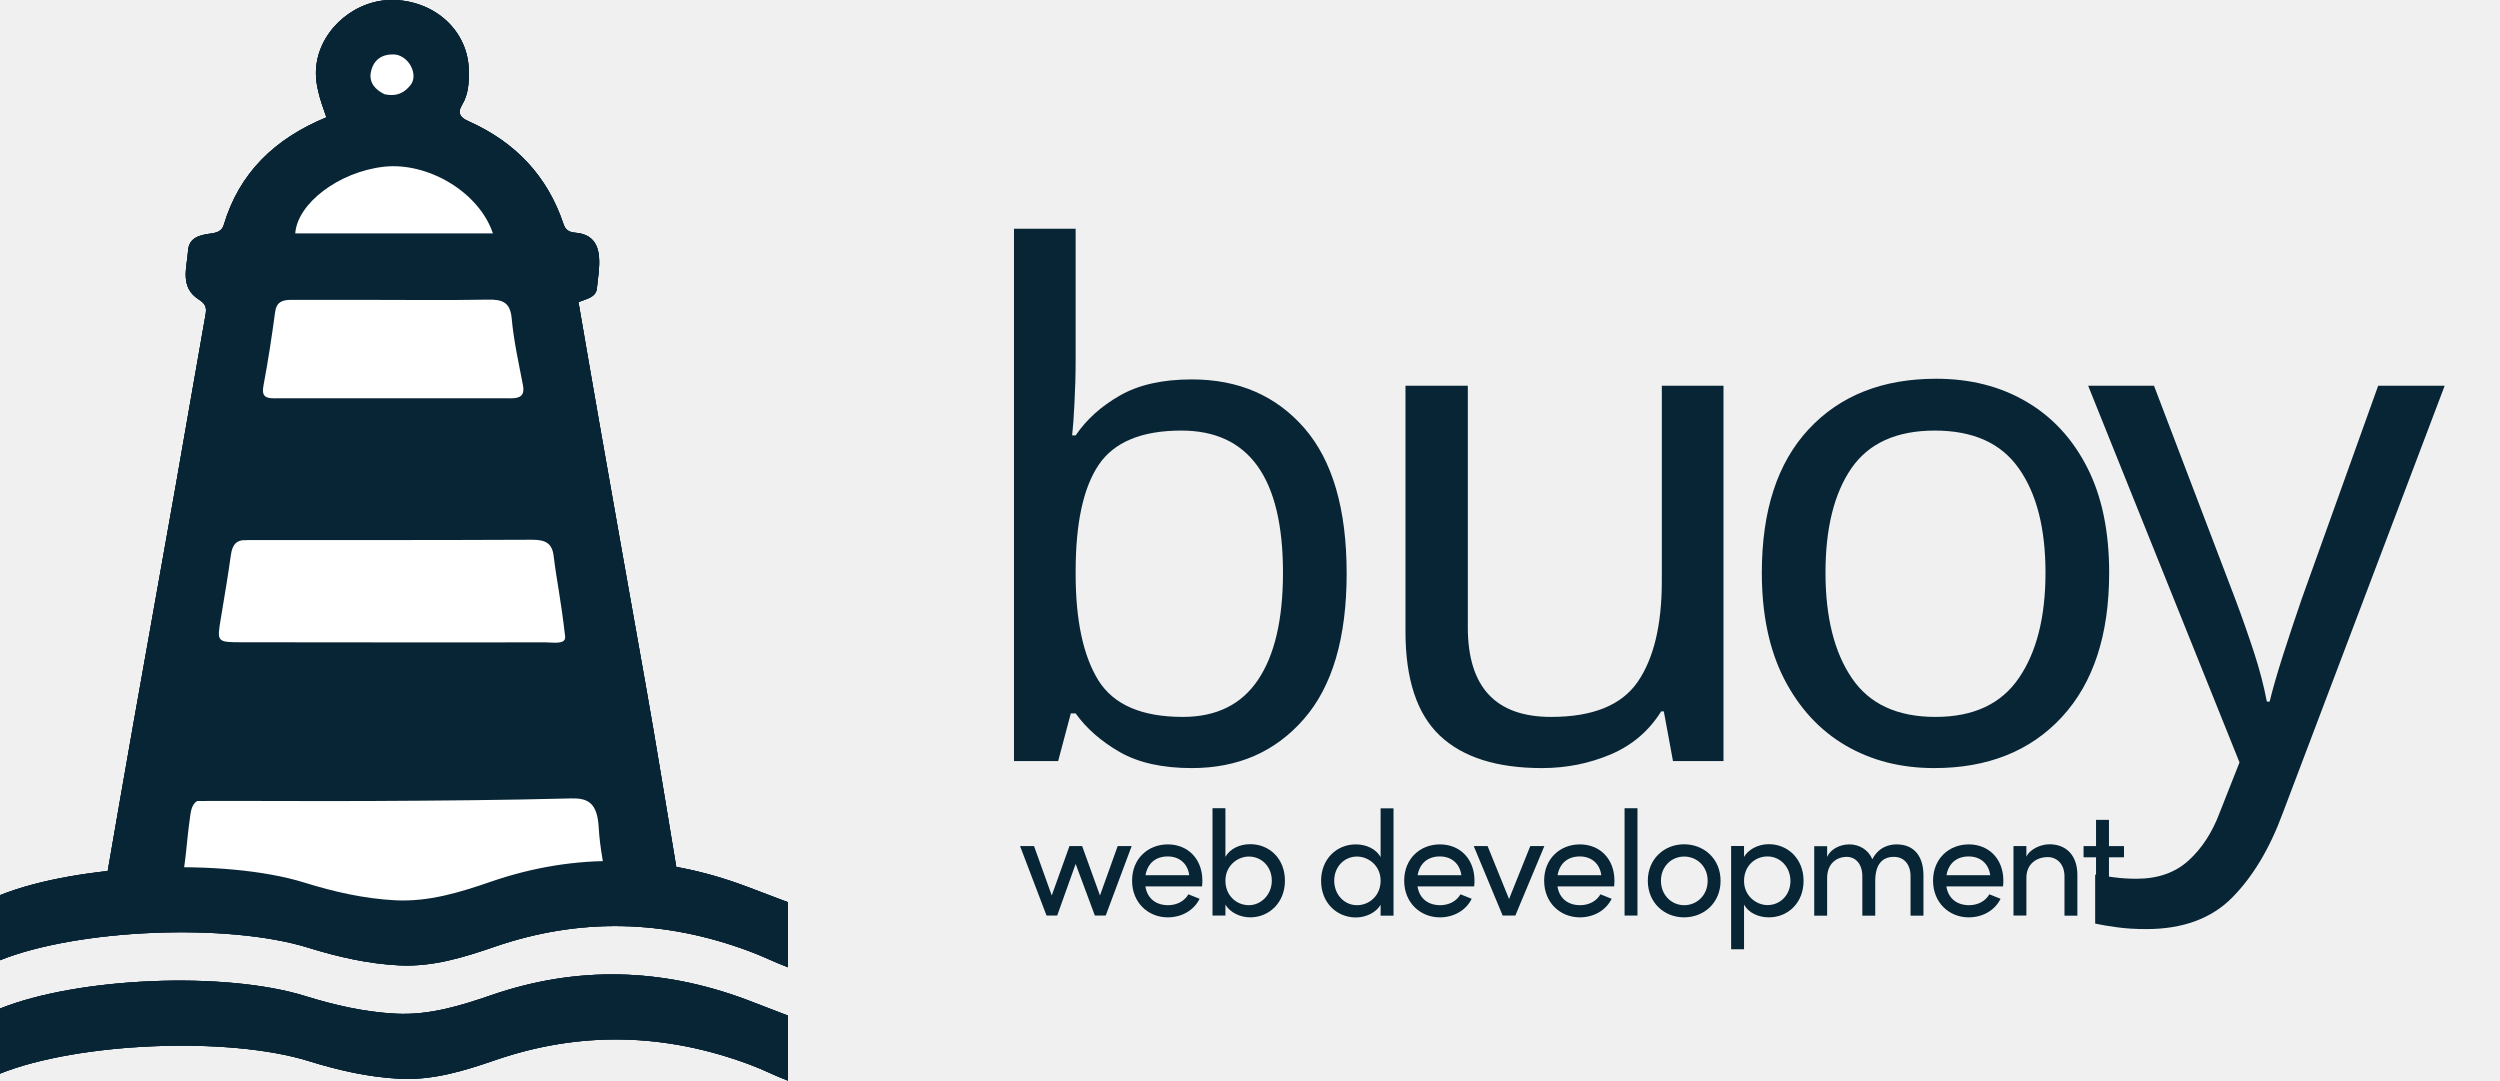
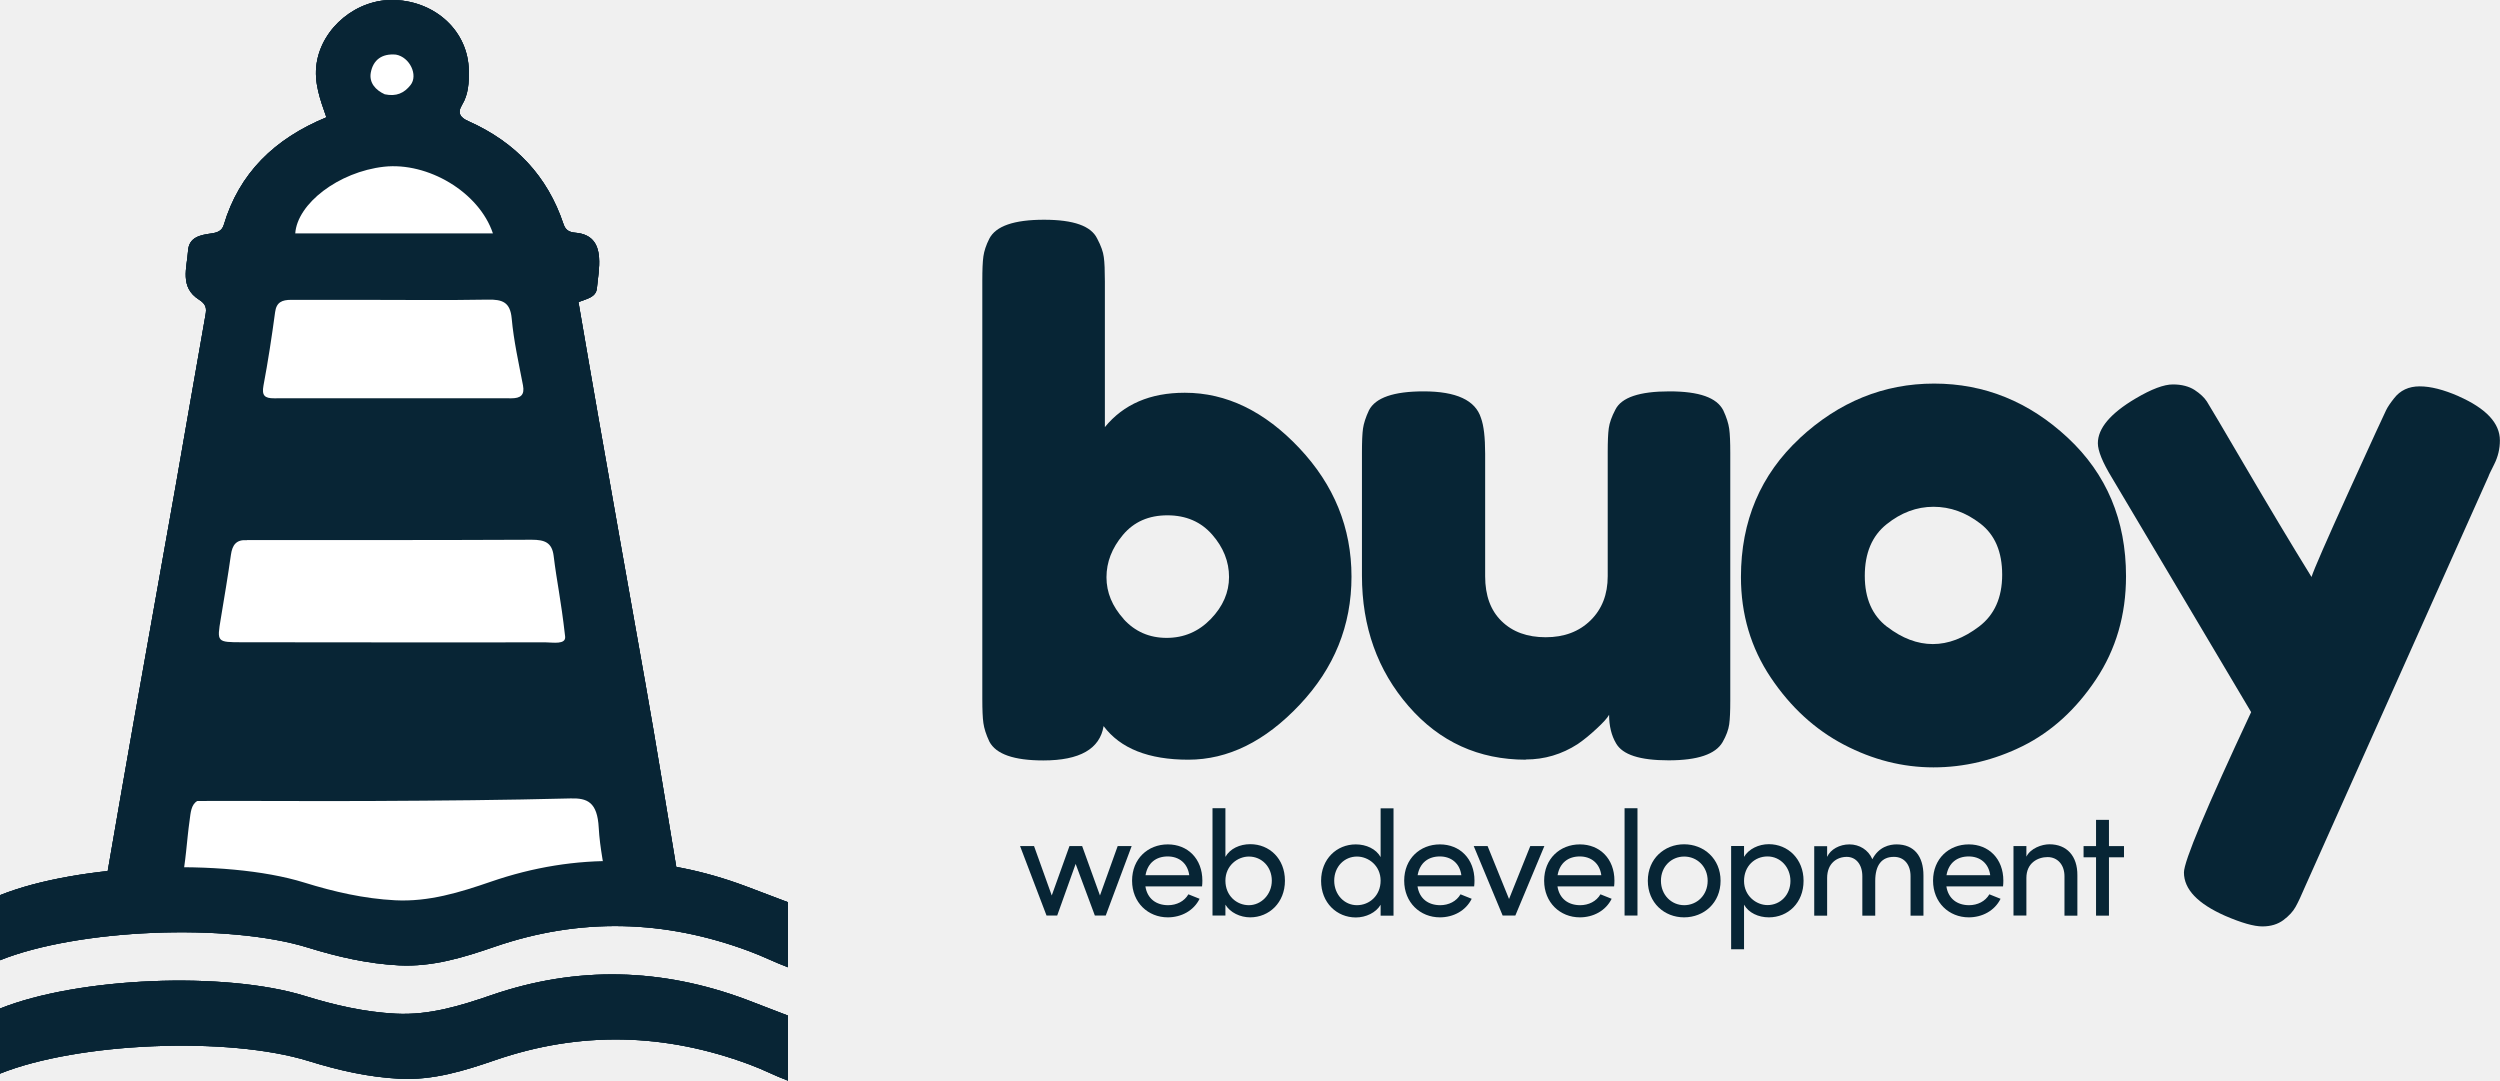
<svg xmlns="http://www.w3.org/2000/svg" id="Layer_2" data-name="Layer 2" viewBox="0 0 234.37 101.31">
  <defs>
    <style>
      .cls-1 {
        fill: #fff;
      }

-       .cls-2, .cls-3 {
+       .cls-2 {
        isolation: isolate;
      }

-       .cls-4 {
+       .cls-3 {
        fill: #082535;
      }

-       .cls-3 {
-         font-family: FredokaOne-Regular, 'Fredoka One';
-         font-size: 65.65px;
-       }
- 
-       .cls-3, .cls-5 {
+       .cls-4 {
        fill: #072535;
-       }
- 
-       .cls-6 {
-         letter-spacing: -.08em;
-       }
- 
-       .cls-7 {
-         letter-spacing: -.05em;
      }
    </style>
  </defs>
  <g id="Layer_1-2" data-name="Layer 1">
    <g>
-       <path class="cls-4" d="m9.96,82.45c.82-4.74,1.73-10.03,2.57-14.77,1.32-7.42,2.65-14.85,3.96-22.27.93-5.28,1.83-10.57,2.77-15.86.12-.65.08-1.03-.62-1.47-1.81-1.16-1.12-2.96-1.01-4.58.09-1.27,1.15-1.47,2.16-1.61.59-.08,1.02-.24,1.19-.81,1.44-4.82,4.72-8.06,9.62-10.08-.59-1.68-1.18-3.27-.92-5.04C30.18,2.59,33.45-.14,37.02,0c3.91.16,6.87,3,6.93,6.6.02,1.13-.03,2.24-.64,3.24-.47.78-.14,1.2.62,1.53,4.42,1.97,7.4,5.17,8.89,9.62.2.61.56.78,1.14.83,1.46.13,2.1.95,2.2,2.32.07.98-.11,1.92-.2,2.87-.08.87-.93.99-1.73,1.31.64,3.69,1.26,7.37,1.91,11.05,1.45,8.22,2.89,16.44,4.36,24.66,1.04,5.83,2.05,12.19,3.03,18.03" />
-       <path class="cls-4" d="m23.15,50.64c-1.02-.07-1.37.47-1.5,1.36-.28,2-.62,4-.95,5.99-.37,2.21-.38,2.22,2.02,2.22,9.49.01,18.98.02,28.47.01.61,0,1.88.24,1.79-.55-.42-3.67-.76-4.98-1.08-7.58-.16-1.24-.85-1.49-2.05-1.49-8.8.04-17.6.03-26.68.03" />
-       <path class="cls-4" d="m33.8,28.11c-2.17,0-4.34.01-6.51,0-.85,0-1.38.22-1.5,1.16-.31,2.3-.66,4.6-1.09,6.88-.17.92.1,1.2,1.01,1.19,7.41-.01,14.82,0,22.23,0,.87,0,1.26-.31,1.09-1.21-.4-2.09-.87-4.17-1.06-6.28-.14-1.52-.86-1.79-2.25-1.76-3.86.07-7.73.02-11.91.02" />
-       <path class="cls-4" d="m46.21,21.88c-1.31-3.9-6.12-6.7-10.21-6.25-4.27.48-8.13,3.47-8.32,6.25" />
-       <path class="cls-4" d="m37.12,5.12c-1.32-.12-2.14.5-2.36,1.69-.17.95.45,1.64,1.31,2.03,1.09.23,1.82-.11,2.42-.87.73-.93-.08-2.62-1.37-2.85Z" />
+       <path class="cls-3" d="m9.96,82.45c.82-4.74,1.73-10.03,2.57-14.77,1.32-7.42,2.65-14.85,3.96-22.27.93-5.28,1.83-10.57,2.77-15.86.12-.65.08-1.03-.62-1.47-1.81-1.16-1.12-2.96-1.01-4.58.09-1.27,1.15-1.47,2.16-1.61.59-.08,1.02-.24,1.19-.81,1.44-4.82,4.72-8.06,9.62-10.08-.59-1.68-1.18-3.27-.92-5.04C30.18,2.59,33.45-.14,37.02,0c3.91.16,6.87,3,6.93,6.6.02,1.13-.03,2.24-.64,3.24-.47.78-.14,1.2.62,1.53,4.42,1.97,7.4,5.17,8.89,9.62.2.61.56.78,1.14.83,1.46.13,2.1.95,2.2,2.32.07.98-.11,1.92-.2,2.87-.08.87-.93.99-1.73,1.31.64,3.69,1.26,7.37,1.91,11.05,1.45,8.22,2.89,16.44,4.36,24.66,1.04,5.83,2.05,12.19,3.03,18.03" />
+       <path class="cls-3" d="m23.15,50.64c-1.02-.07-1.37.47-1.5,1.36-.28,2-.62,4-.95,5.99-.37,2.21-.38,2.22,2.02,2.22,9.49.01,18.98.02,28.47.01.61,0,1.88.24,1.79-.55-.42-3.67-.76-4.98-1.08-7.58-.16-1.24-.85-1.49-2.05-1.49-8.8.04-17.6.03-26.68.03" />
+       <path class="cls-3" d="m33.8,28.11c-2.17,0-4.34.01-6.51,0-.85,0-1.38.22-1.5,1.16-.31,2.3-.66,4.6-1.09,6.88-.17.92.1,1.2,1.01,1.19,7.41-.01,14.82,0,22.23,0,.87,0,1.26-.31,1.09-1.21-.4-2.09-.87-4.17-1.06-6.28-.14-1.52-.86-1.79-2.25-1.76-3.86.07-7.73.02-11.91.02" />
+       <path class="cls-3" d="m46.21,21.88c-1.31-3.9-6.12-6.7-10.21-6.25-4.27.48-8.13,3.47-8.32,6.25" />
+       <path class="cls-3" d="m37.12,5.12c-1.32-.12-2.14.5-2.36,1.69-.17.95.45,1.64,1.31,2.03,1.09.23,1.82-.11,2.42-.87.73-.93-.08-2.62-1.37-2.85Z" />
      <path class="cls-1" d="m18.5,75.09c-.59.33-.63,1.13-.72,1.79-.28,1.95-.35,3.98-.78,5.87-.51,2.22.19,2.9,1.62,2.92,3.98.04,32.32-.46,36.97-.36,1.19.03,1.52-.66,1.33-2.06-.26-1.88-.69-3.75-.79-5.65-.13-2.43-1.09-2.79-2.64-2.75-6.14.16-12.28.21-18.42.24-5.45.03-10.9-.02-16.58,0" />
-       <path class="cls-4" d="m0,83.92c7.33-2.94,21.02-3.51,28.53-1.18,2.77.86,5.6,1.51,8.52,1.66,3.14.16,6.06-.74,8.96-1.74,8.01-2.76,15.97-2.54,23.87.41,1.33.5,2.66,1.01,3.99,1.51v6.1c-1.33-.5-2.31-1.02-3.64-1.51-7.91-2.95-15.86-3.17-23.87-.41-2.9,1-5.82,1.9-8.96,1.74-2.92-.15-5.75-.8-8.52-1.66-7.51-2.33-21.55-1.76-28.88,1.18" />
-       <path class="cls-4" d="m0,94.55c7.33-2.94,21.07-3.51,28.59-1.18,2.77.86,5.6,1.51,8.52,1.66,3.14.16,6.06-.74,8.96-1.74,8.01-2.76,15.97-2.54,23.87.41,1.33.5,2.6,1.01,3.93,1.51v6.1c-1.33-.5-2.26-1.02-3.59-1.51-7.91-2.95-15.86-3.17-23.87-.41-2.9,1-5.82,1.9-8.96,1.74-2.92-.15-5.75-.8-8.52-1.66-7.51-2.33-21.6-1.76-28.93,1.18" />
-       <path class="cls-4" d="m9.96,82.45c.82-4.74,1.73-10.03,2.57-14.77,1.32-7.42,2.65-14.85,3.96-22.27.93-5.28,1.83-10.57,2.77-15.86.12-.65.08-1.03-.62-1.47-1.81-1.16-1.12-2.96-1.01-4.58.09-1.27,1.15-1.47,2.16-1.61.59-.08,1.02-.24,1.19-.81,1.44-4.82,4.72-8.06,9.62-10.08-.59-1.68-1.18-3.27-.92-5.04C30.18,2.59,33.45-.14,37.02,0c3.91.16,6.87,3,6.93,6.6.02,1.13-.03,2.24-.64,3.24-.47.78-.14,1.2.62,1.53,4.42,1.97,7.4,5.17,8.89,9.62.2.61.56.78,1.14.83,1.46.13,2.1.95,2.2,2.32.07.98-.11,1.92-.2,2.87-.08.87-.93.99-1.73,1.31.64,3.69,1.26,7.37,1.91,11.05,1.45,8.22,2.89,16.44,4.36,24.66,1.04,5.83,2.05,12.19,3.03,18.03" />
-       <path class="cls-4" d="m23.15,50.64c-1.02-.07-1.37.47-1.5,1.36-.28,2-.62,4-.95,5.99-.37,2.21-.38,2.22,2.02,2.22,9.49.01,18.98.02,28.47.01.61,0,1.88.24,1.79-.55-.42-3.67-.76-4.98-1.08-7.58-.16-1.24-.85-1.49-2.05-1.49-8.8.04-17.6.03-26.68.03" />
-       <path class="cls-4" d="m33.8,28.11c-2.17,0-4.34.01-6.51,0-.85,0-1.38.22-1.5,1.16-.31,2.3-.66,4.6-1.09,6.88-.17.92.1,1.2,1.01,1.19,7.41-.01,14.82,0,22.23,0,.87,0,1.26-.31,1.09-1.21-.4-2.09-.87-4.17-1.06-6.28-.14-1.52-.86-1.79-2.25-1.76-3.86.07-7.73.02-11.91.02" />
-       <path class="cls-4" d="m46.21,21.88c-1.31-3.9-6.12-6.7-10.21-6.25-4.27.48-8.13,3.47-8.32,6.25" />
-       <path class="cls-4" d="m37.12,5.12c-1.32-.12-2.14.5-2.36,1.69-.17.95.45,1.64,1.31,2.03,1.09.23,1.82-.11,2.42-.87.73-.93-.08-2.62-1.37-2.85Z" />
+       <path class="cls-3" d="m0,83.92c7.33-2.94,21.02-3.51,28.53-1.18,2.77.86,5.6,1.51,8.52,1.66,3.14.16,6.06-.74,8.96-1.74,8.01-2.76,15.97-2.54,23.87.41,1.33.5,2.66,1.01,3.99,1.51v6.1c-1.33-.5-2.31-1.02-3.64-1.51-7.91-2.95-15.86-3.17-23.87-.41-2.9,1-5.82,1.9-8.96,1.74-2.92-.15-5.75-.8-8.52-1.66-7.51-2.33-21.55-1.76-28.88,1.18" />
+       <path class="cls-3" d="m0,94.55c7.33-2.94,21.07-3.51,28.59-1.18,2.77.86,5.6,1.51,8.52,1.66,3.14.16,6.06-.74,8.96-1.74,8.01-2.76,15.97-2.54,23.87.41,1.33.5,2.6,1.01,3.93,1.51v6.1c-1.33-.5-2.26-1.02-3.59-1.51-7.91-2.95-15.86-3.17-23.87-.41-2.9,1-5.82,1.9-8.96,1.74-2.92-.15-5.75-.8-8.52-1.66-7.51-2.33-21.6-1.76-28.93,1.18" />
+       <path class="cls-3" d="m9.96,82.45c.82-4.74,1.73-10.03,2.57-14.77,1.32-7.42,2.65-14.85,3.96-22.27.93-5.28,1.83-10.57,2.77-15.86.12-.65.08-1.03-.62-1.47-1.81-1.16-1.12-2.96-1.01-4.58.09-1.27,1.15-1.47,2.16-1.61.59-.08,1.02-.24,1.19-.81,1.44-4.82,4.72-8.06,9.62-10.08-.59-1.68-1.18-3.27-.92-5.04C30.18,2.59,33.45-.14,37.02,0c3.91.16,6.87,3,6.93,6.6.02,1.13-.03,2.24-.64,3.24-.47.78-.14,1.2.62,1.53,4.42,1.97,7.4,5.17,8.89,9.62.2.61.56.78,1.14.83,1.46.13,2.1.95,2.2,2.32.07.98-.11,1.92-.2,2.87-.08.87-.93.99-1.73,1.31.64,3.69,1.26,7.37,1.91,11.05,1.45,8.22,2.89,16.44,4.36,24.66,1.04,5.83,2.05,12.19,3.03,18.03" />
+       <path class="cls-3" d="m23.15,50.64c-1.02-.07-1.37.47-1.5,1.36-.28,2-.62,4-.95,5.99-.37,2.21-.38,2.22,2.02,2.22,9.49.01,18.98.02,28.47.01.61,0,1.88.24,1.79-.55-.42-3.67-.76-4.98-1.08-7.58-.16-1.24-.85-1.49-2.05-1.49-8.8.04-17.6.03-26.68.03" />
+       <path class="cls-3" d="m33.8,28.11c-2.17,0-4.34.01-6.51,0-.85,0-1.38.22-1.5,1.16-.31,2.3-.66,4.6-1.09,6.88-.17.92.1,1.2,1.01,1.19,7.41-.01,14.82,0,22.23,0,.87,0,1.26-.31,1.09-1.21-.4-2.09-.87-4.17-1.06-6.28-.14-1.52-.86-1.79-2.25-1.76-3.86.07-7.73.02-11.91.02" />
+       <path class="cls-3" d="m46.21,21.88c-1.31-3.9-6.12-6.7-10.21-6.25-4.27.48-8.13,3.47-8.32,6.25" />
+       <path class="cls-3" d="m37.12,5.12c-1.32-.12-2.14.5-2.36,1.69-.17.95.45,1.64,1.31,2.03,1.09.23,1.82-.11,2.42-.87.73-.93-.08-2.62-1.37-2.85Z" />
      <path class="cls-1" d="m18.5,75.09c-.59.33-.63,1.13-.72,1.79-.28,1.95-.35,3.98-.78,5.87-.51,2.22.19,2.9,1.62,2.92,3.98.04,32.32-.46,36.97-.36,1.19.03,1.52-.66,1.33-2.06-.26-1.88-.69-3.75-.79-5.65-.13-2.43-1.09-2.79-2.64-2.75-6.14.16-12.28.21-18.42.24-5.45.03-10.9-.02-16.58,0" />
-       <path class="cls-4" d="m0,83.92c7.33-2.94,21.02-3.51,28.53-1.18,2.77.86,5.6,1.51,8.52,1.66,3.14.16,6.06-.74,8.96-1.74,8.01-2.76,15.97-2.54,23.87.41,1.33.5,2.66,1.01,3.99,1.51v6.1c-1.33-.5-2.31-1.02-3.64-1.51-7.91-2.95-15.86-3.17-23.87-.41-2.9,1-5.82,1.9-8.96,1.74-2.92-.15-5.75-.8-8.52-1.66-7.51-2.33-21.55-1.76-28.88,1.18" />
-       <path class="cls-4" d="m0,94.55c7.33-2.94,21.07-3.51,28.59-1.18,2.77.86,5.6,1.51,8.52,1.66,3.14.16,6.06-.74,8.96-1.74,8.01-2.76,15.97-2.54,23.87.41,1.33.5,2.6,1.01,3.93,1.51v6.1c-1.33-.5-2.26-1.02-3.59-1.51-7.91-2.95-15.86-3.17-23.87-.41-2.9,1-5.82,1.9-8.96,1.74-2.92-.15-5.75-.8-8.52-1.66-7.51-2.33-21.6-1.76-28.93,1.18" />
-       <path class="cls-4" d="m9.96,82.45c.82-4.74,1.73-10.03,2.57-14.77,1.32-7.42,2.65-14.85,3.96-22.27.93-5.28,1.83-10.57,2.77-15.86.12-.65.08-1.03-.62-1.47-1.81-1.16-1.12-2.96-1.01-4.58.09-1.27,1.15-1.47,2.16-1.61.59-.08,1.02-.24,1.19-.81,1.44-4.82,4.72-8.06,9.62-10.08-.59-1.68-1.18-3.27-.92-5.04C30.18,2.59,33.45-.14,37.02,0c3.91.16,6.87,3,6.93,6.6.02,1.13-.03,2.24-.64,3.24-.47.78-.14,1.2.62,1.53,4.42,1.97,7.4,5.17,8.89,9.62.2.61.56.78,1.14.83,1.46.13,2.1.95,2.2,2.32.07.98-.11,1.92-.2,2.87-.08.87-.93.99-1.73,1.31.64,3.69,1.26,7.37,1.91,11.05,1.45,8.22,2.89,16.44,4.36,24.66,1.04,5.83,2.05,12.19,3.03,18.03" />
+       <path class="cls-3" d="m0,83.92c7.33-2.94,21.02-3.51,28.53-1.18,2.77.86,5.6,1.51,8.52,1.66,3.14.16,6.06-.74,8.96-1.74,8.01-2.76,15.97-2.54,23.87.41,1.33.5,2.66,1.01,3.99,1.51v6.1c-1.33-.5-2.31-1.02-3.64-1.51-7.91-2.95-15.86-3.17-23.87-.41-2.9,1-5.82,1.9-8.96,1.74-2.92-.15-5.75-.8-8.52-1.66-7.51-2.33-21.55-1.76-28.88,1.18" />
+       <path class="cls-3" d="m0,94.55c7.33-2.94,21.07-3.51,28.59-1.18,2.77.86,5.6,1.51,8.52,1.66,3.14.16,6.06-.74,8.96-1.74,8.01-2.76,15.97-2.54,23.87.41,1.33.5,2.6,1.01,3.93,1.51v6.1c-1.33-.5-2.26-1.02-3.59-1.51-7.91-2.95-15.86-3.17-23.87-.41-2.9,1-5.82,1.9-8.96,1.74-2.92-.15-5.75-.8-8.52-1.66-7.51-2.33-21.6-1.76-28.93,1.18" />
+       <path class="cls-3" d="m9.96,82.45c.82-4.74,1.73-10.03,2.57-14.77,1.32-7.42,2.65-14.85,3.96-22.27.93-5.28,1.83-10.57,2.77-15.86.12-.65.08-1.03-.62-1.47-1.81-1.16-1.12-2.96-1.01-4.58.09-1.27,1.15-1.47,2.16-1.61.59-.08,1.02-.24,1.19-.81,1.44-4.82,4.72-8.06,9.62-10.08-.59-1.68-1.18-3.27-.92-5.04C30.18,2.59,33.45-.14,37.02,0c3.91.16,6.87,3,6.93,6.6.02,1.13-.03,2.24-.64,3.24-.47.78-.14,1.2.62,1.53,4.42,1.97,7.4,5.17,8.89,9.62.2.61.56.78,1.14.83,1.46.13,2.1.95,2.2,2.32.07.98-.11,1.92-.2,2.87-.08.87-.93.99-1.73,1.31.64,3.69,1.26,7.37,1.91,11.05,1.45,8.22,2.89,16.44,4.36,24.66,1.04,5.83,2.05,12.19,3.03,18.03" />
      <path class="cls-1" d="m23.15,50.64c-1.02-.07-1.37.47-1.5,1.36-.28,2-.62,4-.95,5.99-.37,2.21-.38,2.22,2.02,2.22,9.49.01,18.98.02,28.47.01.61,0,1.88.24,1.79-.55-.42-3.67-.76-4.98-1.08-7.58-.16-1.24-.85-1.49-2.05-1.49-8.8.04-17.6.03-26.68.03" />
      <path class="cls-1" d="m33.8,28.11c-2.17,0-4.34.01-6.51,0-.85,0-1.38.22-1.5,1.16-.31,2.3-.66,4.6-1.09,6.88-.17.92.1,1.2,1.01,1.19,7.41-.01,14.82,0,22.23,0,.87,0,1.26-.31,1.09-1.21-.4-2.09-.87-4.17-1.06-6.28-.14-1.52-.86-1.79-2.25-1.76-3.86.07-7.73.02-11.91.02" />
      <path class="cls-1" d="m46.21,21.88c-1.31-3.9-6.12-6.7-10.21-6.25-4.27.48-8.13,3.47-8.32,6.25" />
      <path class="cls-1" d="m37.12,5.12c-1.32-.12-2.14.5-2.36,1.69-.17.95.45,1.64,1.31,2.03,1.09.23,1.82-.11,2.42-.87.73-.93-.08-2.62-1.37-2.85Z" />
      <path class="cls-1" d="m18.5,75.09c-.59.33-.63,1.13-.72,1.79-.28,1.95-.35,3.98-.78,5.87-.51,2.22.19,2.9,1.62,2.92,3.98.04,32.32-.46,36.97-.36,1.19.03,1.52-.66,1.33-2.06-.26-1.88-.69-3.75-.79-5.65-.13-2.43-1.09-2.79-2.64-2.75-6.14.16-12.28.21-18.42.24-5.45.03-10.9-.02-16.58,0" />
-       <path class="cls-4" d="m0,83.92c7.33-2.94,21.02-3.51,28.53-1.18,2.77.86,5.6,1.51,8.52,1.66,3.14.16,6.06-.74,8.96-1.74,8.01-2.76,15.97-2.54,23.87.41,1.33.5,2.66,1.01,3.99,1.51v6.1c-1.33-.5-2.31-1.02-3.64-1.51-7.91-2.95-15.86-3.17-23.87-.41-2.9,1-5.82,1.9-8.96,1.74-2.92-.15-5.75-.8-8.52-1.66-7.51-2.33-21.55-1.76-28.88,1.18" />
-       <path class="cls-4" d="m0,94.55c7.33-2.94,21.07-3.51,28.59-1.18,2.77.86,5.6,1.51,8.52,1.66,3.14.16,6.06-.74,8.96-1.74,8.01-2.76,15.97-2.54,23.87.41,1.33.5,2.6,1.01,3.93,1.51v6.1c-1.33-.5-2.26-1.02-3.59-1.51-7.91-2.95-15.86-3.17-23.87-.41-2.9,1-5.82,1.9-8.96,1.74-2.92-.15-5.75-.8-8.52-1.66-7.51-2.33-21.6-1.76-28.93,1.18" />
+       <path class="cls-3" d="m0,83.92c7.33-2.94,21.02-3.51,28.53-1.18,2.77.86,5.6,1.51,8.52,1.66,3.14.16,6.06-.74,8.96-1.74,8.01-2.76,15.97-2.54,23.87.41,1.33.5,2.66,1.01,3.99,1.51v6.1c-1.33-.5-2.31-1.02-3.64-1.51-7.91-2.95-15.86-3.17-23.87-.41-2.9,1-5.82,1.9-8.96,1.74-2.92-.15-5.75-.8-8.52-1.66-7.51-2.33-21.55-1.76-28.88,1.18" />
+       <path class="cls-3" d="m0,94.55c7.33-2.94,21.07-3.51,28.59-1.18,2.77.86,5.6,1.51,8.52,1.66,3.14.16,6.06-.74,8.96-1.74,8.01-2.76,15.97-2.54,23.87.41,1.33.5,2.6,1.01,3.93,1.51v6.1c-1.33-.5-2.26-1.02-3.59-1.51-7.91-2.95-15.86-3.17-23.87-.41-2.9,1-5.82,1.9-8.96,1.74-2.92-.15-5.75-.8-8.52-1.66-7.51-2.33-21.6-1.76-28.93,1.18" />
    </g>
-     <text class="cls-3" transform="translate(89.48 71.35)">
-       <tspan class="cls-7" x="0" y="0">bu</tspan>
-       <tspan class="cls-6" x="72.08" y="0">o</tspan>
-       <tspan class="cls-7" x="106.22" y="0">y</tspan>
-     </text>
    <g class="cls-2">
-       <path class="cls-5" d="m104.78,79.32h1.31l-2.43,6.51h-1.02l-1.8-4.84-1.73,4.84h-1l-2.48-6.51h1.31l1.66,4.63,1.66-4.63h1.19l1.67,4.63,1.66-4.63Z" />
-       <path class="cls-5" d="m112.68,83.1h-5.3c.18,1.16,1.02,1.76,2.13,1.76.79,0,1.52-.36,1.9-1.02l1.05.42c-.56,1.13-1.73,1.74-2.98,1.74-1.85,0-3.35-1.38-3.35-3.44s1.49-3.4,3.35-3.4,3.24,1.34,3.24,3.4c0,.18-.01.36-.03.54Zm-1.19-1.05c-.15-1.12-.95-1.76-2.02-1.76s-1.88.59-2.08,1.76h4.1Z" />
-       <path class="cls-5" d="m120.46,82.57c0,2.05-1.48,3.43-3.26,3.43-.93,0-1.88-.45-2.32-1.19v1.02h-1.21v-10.06h1.21v4.56c.43-.77,1.35-1.19,2.33-1.19,1.79,0,3.25,1.35,3.25,3.42Zm-1.23-.01c0-1.31-.95-2.26-2.15-2.26-1.06,0-2.2.85-2.2,2.26s1.05,2.3,2.2,2.3,2.15-1,2.15-2.3Z" />
-       <path class="cls-5" d="m129.43,75.78h1.21v10.06h-1.21v-1.02c-.43.74-1.38,1.19-2.32,1.19-1.79,0-3.26-1.38-3.26-3.43s1.46-3.42,3.25-3.42c.98,0,1.9.42,2.33,1.19v-4.56Zm0,6.78c0-1.41-1.14-2.26-2.22-2.26-1.18,0-2.13.95-2.13,2.26s.95,2.3,2.13,2.3,2.22-.91,2.22-2.3Z" />
-       <path class="cls-5" d="m138.19,83.1h-5.3c.18,1.16,1.02,1.76,2.13,1.76.79,0,1.52-.36,1.9-1.02l1.05.42c-.56,1.13-1.73,1.74-2.98,1.74-1.85,0-3.35-1.38-3.35-3.44s1.49-3.4,3.35-3.4,3.24,1.34,3.24,3.4c0,.18-.01.36-.03.54Zm-1.19-1.05c-.15-1.12-.95-1.76-2.02-1.76s-1.88.59-2.08,1.76h4.1Z" />
-       <path class="cls-5" d="m143.47,79.32h1.31l-2.72,6.51h-1.19l-2.71-6.51h1.3l2.01,4.96,1.99-4.96Z" />
-       <path class="cls-5" d="m151.31,83.1h-5.3c.18,1.16,1.02,1.76,2.13,1.76.79,0,1.52-.36,1.9-1.02l1.05.42c-.56,1.13-1.73,1.74-2.98,1.74-1.85,0-3.35-1.38-3.35-3.44s1.49-3.4,3.35-3.4,3.24,1.34,3.24,3.4c0,.18-.01.36-.03.54Zm-1.19-1.05c-.15-1.12-.95-1.76-2.02-1.76s-1.88.59-2.08,1.76h4.1Z" />
-       <path class="cls-5" d="m152.3,85.83v-10.06h1.21v10.06h-1.21Z" />
-       <path class="cls-5" d="m154.48,82.57c0-2.06,1.55-3.42,3.4-3.42s3.42,1.35,3.42,3.42-1.56,3.43-3.42,3.43-3.4-1.37-3.4-3.43Zm5.61,0c0-1.34-1-2.27-2.2-2.27s-2.18.93-2.18,2.27.99,2.29,2.18,2.29,2.2-.93,2.2-2.29Z" />
-       <path class="cls-5" d="m169.08,82.58c0,2.06-1.46,3.42-3.25,3.42-.98,0-1.9-.42-2.33-1.19v4.18h-1.21v-9.68h1.21v1.02c.43-.74,1.38-1.19,2.32-1.19,1.79,0,3.26,1.38,3.26,3.43Zm-1.23.01c0-1.3-.95-2.3-2.15-2.3s-2.2.91-2.2,2.3,1.14,2.26,2.2,2.26c1.2,0,2.15-.95,2.15-2.26Z" />
-       <path class="cls-5" d="m180.32,82.07v3.77h-1.21v-3.7c0-1.09-.6-1.81-1.55-1.81-1.16-.01-1.76.79-1.76,2.25v3.26h-1.21v-3.7c0-1.1-.6-1.81-1.46-1.81-.92,0-1.84.6-1.84,1.98v3.53h-1.21v-6.51h1.21v1c.32-.71,1.17-1.17,2.09-1.17s1.77.5,2.15,1.39c.6-1.17,1.62-1.39,2.27-1.39,1.63,0,2.52,1.09,2.52,2.92Z" />
-       <path class="cls-5" d="m187.77,83.1h-5.3c.18,1.16,1.02,1.76,2.13,1.76.79,0,1.52-.36,1.9-1.02l1.05.42c-.56,1.13-1.73,1.74-2.98,1.74-1.85,0-3.35-1.38-3.35-3.44s1.49-3.4,3.35-3.4,3.24,1.34,3.24,3.4c0,.18-.01.36-.03.54Zm-1.19-1.05c-.15-1.12-.95-1.76-2.02-1.76s-1.88.59-2.08,1.76h4.1Z" />
-       <path class="cls-5" d="m194.75,82.07v3.77h-1.21v-3.7c0-1.09-.67-1.79-1.58-1.79s-1.99.54-1.99,1.95v3.53h-1.21v-6.51h1.21v.99c.39-.79,1.45-1.16,2.16-1.16,1.62,0,2.64,1.09,2.62,2.92Z" />
-       <path class="cls-5" d="m199.12,79.32v1.05h-1.41v5.47h-1.21v-5.47h-1.17v-1.05h1.17v-2.46h1.21v2.46h1.41Z" />
+       <path class="cls-4" d="m111.08,36.82c3.89,0,7.47,1.73,10.73,5.19,3.26,3.46,4.89,7.47,4.89,12.05s-1.62,8.58-4.86,12.01c-3.24,3.44-6.72,5.15-10.44,5.15s-6.37-1.05-7.94-3.15c-.35,2.14-2.23,3.22-5.65,3.22-2.76,0-4.44-.59-5.06-1.77-.31-.66-.49-1.24-.56-1.74-.07-.5-.1-1.26-.1-2.26V26.31c0-1.01.03-1.76.1-2.27.07-.5.25-1.06.56-1.67.61-1.18,2.32-1.77,5.12-1.77s4.42.59,4.99,1.77c.35.66.56,1.24.62,1.74.07.5.1,1.26.1,2.27v13.66c1.75-2.14,4.24-3.22,7.48-3.22Zm-5.75,21.21c1.07,1.18,2.42,1.77,4.04,1.77s3-.59,4.14-1.77c1.14-1.18,1.71-2.5,1.71-3.94s-.53-2.77-1.58-3.97c-1.05-1.2-2.45-1.81-4.2-1.81s-3.14.61-4.17,1.84c-1.03,1.23-1.54,2.55-1.54,3.97s.54,2.72,1.61,3.91Z" />
+       <path class="cls-4" d="m143.05,71.22c-4.42,0-8.09-1.67-11-5.02-2.91-3.35-4.37-7.43-4.37-12.24v-11.49c0-1.05.03-1.82.1-2.3.07-.48.25-1.05.56-1.71.61-1.18,2.32-1.77,5.12-1.77,3.06,0,4.86.83,5.38,2.5.26.7.39,1.82.39,3.35v11.49c0,1.79.51,3.2,1.54,4.2,1.03,1.01,2.41,1.51,4.14,1.51s3.13-.53,4.2-1.58c1.07-1.05,1.61-2.43,1.61-4.14v-11.62c0-1.01.03-1.76.1-2.26.07-.5.27-1.08.62-1.74.57-1.14,2.25-1.71,5.06-1.71s4.44.59,5.05,1.77c.31.66.49,1.24.56,1.74.07.5.1,1.26.1,2.26v23.24c0,.96-.03,1.7-.1,2.2-.07.5-.27,1.06-.62,1.67-.66,1.14-2.34,1.71-5.06,1.71s-4.31-.53-4.92-1.58c-.44-.74-.66-1.64-.66-2.69-.17.31-.57.75-1.18,1.31-.61.57-1.2,1.05-1.77,1.44-1.49.96-3.11,1.44-4.86,1.44Z" />
+       <path class="cls-4" d="m168.72,41.08c3.68-3.41,7.88-5.12,12.6-5.12s8.91,1.7,12.54,5.09c3.63,3.39,5.45,7.71,5.45,12.97,0,3.63-.94,6.86-2.82,9.68-1.88,2.82-4.17,4.9-6.86,6.24-2.69,1.33-5.48,2-8.37,2s-5.69-.71-8.4-2.13c-2.71-1.42-5-3.52-6.86-6.3-1.86-2.78-2.79-5.92-2.79-9.42,0-5.25,1.84-9.59,5.51-13Zm8.21,17.69c1.4,1.07,2.82,1.61,4.27,1.61s2.89-.55,4.33-1.64c1.44-1.09,2.17-2.71,2.17-4.86s-.68-3.74-2.04-4.79-2.82-1.58-4.4-1.58-3.04.55-4.4,1.64c-1.36,1.09-2.04,2.7-2.04,4.83s.7,3.72,2.1,4.79Z" />
+       <path class="cls-4" d="m230.49,37.15c2.58,1.14,3.87,2.52,3.87,4.14,0,.79-.18,1.53-.53,2.23-.35.7-.53,1.07-.53,1.12l-17.2,38.47c-.35.83-.65,1.47-.89,1.9-.24.44-.62.85-1.15,1.25-.53.39-1.18.59-1.97.59s-1.95-.33-3.48-.99c-2.58-1.14-3.87-2.49-3.87-4.07,0-1.05,2.1-6.06,6.3-15.03l-13.06-21.99c-.88-1.44-1.31-2.52-1.31-3.22,0-1.4,1.18-2.8,3.55-4.2,1.49-.88,2.65-1.31,3.48-1.31s1.51.18,2.04.52c.53.35.91.71,1.15,1.08.24.37,1.44,2.41,3.61,6.11,2.17,3.7,4.23,7.15,6.2,10.34.22-.7,1.4-3.4,3.54-8.11,2.14-4.7,3.29-7.21,3.45-7.52.15-.31.4-.68.75-1.12.57-.74,1.37-1.12,2.4-1.12s2.24.31,3.64.92Z" />
+     </g>
+     <g class="cls-2">
+       <path class="cls-4" d="m104.78,79.32h1.31l-2.43,6.51h-1.02l-1.8-4.84-1.73,4.84h-1l-2.48-6.51h1.31l1.66,4.63,1.66-4.63h1.19l1.67,4.63,1.66-4.63Z" />
+       <path class="cls-4" d="m112.68,83.1h-5.3c.18,1.16,1.02,1.76,2.13,1.76.79,0,1.52-.36,1.9-1.02l1.05.42c-.56,1.13-1.73,1.74-2.98,1.74-1.85,0-3.35-1.38-3.35-3.44s1.49-3.4,3.35-3.4,3.24,1.34,3.24,3.4c0,.18-.01.36-.03.54Zm-1.19-1.05c-.15-1.12-.95-1.76-2.02-1.76s-1.88.59-2.08,1.76h4.1Z" />
+       <path class="cls-4" d="m120.46,82.57c0,2.05-1.48,3.43-3.26,3.43-.93,0-1.88-.45-2.32-1.19v1.02h-1.21v-10.06h1.21v4.56c.43-.77,1.35-1.19,2.33-1.19,1.79,0,3.25,1.35,3.25,3.42Zm-1.23-.01c0-1.31-.95-2.26-2.15-2.26-1.06,0-2.2.85-2.2,2.26s1.05,2.3,2.2,2.3,2.15-1,2.15-2.3Z" />
+       <path class="cls-4" d="m129.43,75.78h1.21v10.06h-1.21v-1.02c-.43.74-1.38,1.19-2.32,1.19-1.79,0-3.26-1.38-3.26-3.43s1.46-3.42,3.25-3.42c.98,0,1.9.42,2.33,1.19v-4.56Zm0,6.78c0-1.41-1.14-2.26-2.22-2.26-1.18,0-2.13.95-2.13,2.26s.95,2.3,2.13,2.3,2.22-.91,2.22-2.3Z" />
+       <path class="cls-4" d="m138.19,83.1h-5.3c.18,1.16,1.02,1.76,2.13,1.76.79,0,1.52-.36,1.9-1.02l1.05.42c-.56,1.13-1.73,1.74-2.98,1.74-1.85,0-3.35-1.38-3.35-3.44s1.49-3.4,3.35-3.4,3.24,1.34,3.24,3.4c0,.18-.01.36-.03.54Zm-1.19-1.05c-.15-1.12-.95-1.76-2.02-1.76s-1.88.59-2.08,1.76h4.1Z" />
+       <path class="cls-4" d="m143.47,79.32h1.31l-2.72,6.51h-1.19l-2.71-6.51h1.3l2.01,4.96,1.99-4.96Z" />
+       <path class="cls-4" d="m151.31,83.1h-5.3c.18,1.16,1.02,1.76,2.13,1.76.79,0,1.52-.36,1.9-1.02l1.05.42c-.56,1.13-1.73,1.74-2.98,1.74-1.85,0-3.35-1.38-3.35-3.44s1.49-3.4,3.35-3.4,3.24,1.34,3.24,3.4c0,.18-.01.36-.03.54Zm-1.19-1.05c-.15-1.12-.95-1.76-2.02-1.76s-1.88.59-2.08,1.76h4.1Z" />
+       <path class="cls-4" d="m152.3,85.83v-10.06h1.21v10.06h-1.21Z" />
+       <path class="cls-4" d="m154.48,82.57c0-2.06,1.55-3.42,3.4-3.42s3.42,1.35,3.42,3.42-1.56,3.43-3.42,3.43-3.4-1.37-3.4-3.43Zm5.61,0c0-1.34-1-2.27-2.2-2.27s-2.18.93-2.18,2.27.99,2.29,2.18,2.29,2.2-.93,2.2-2.29Z" />
+       <path class="cls-4" d="m169.08,82.58c0,2.06-1.46,3.42-3.25,3.42-.98,0-1.9-.42-2.33-1.19v4.18h-1.21v-9.68h1.21v1.02c.43-.74,1.38-1.19,2.32-1.19,1.79,0,3.26,1.38,3.26,3.43Zm-1.23.01c0-1.3-.95-2.3-2.15-2.3s-2.2.91-2.2,2.3,1.14,2.26,2.2,2.26c1.2,0,2.15-.95,2.15-2.26Z" />
+       <path class="cls-4" d="m180.32,82.07v3.77h-1.21v-3.7c0-1.09-.6-1.81-1.55-1.81-1.16-.01-1.76.79-1.76,2.25v3.26h-1.21v-3.7c0-1.1-.6-1.81-1.46-1.81-.92,0-1.84.6-1.84,1.98v3.53h-1.21v-6.51h1.21v1c.32-.71,1.17-1.17,2.09-1.17s1.77.5,2.15,1.39c.6-1.17,1.62-1.39,2.27-1.39,1.63,0,2.52,1.09,2.52,2.92Z" />
+       <path class="cls-4" d="m187.77,83.1h-5.3c.18,1.16,1.02,1.76,2.13,1.76.79,0,1.52-.36,1.9-1.02l1.05.42c-.56,1.13-1.73,1.74-2.98,1.74-1.85,0-3.35-1.38-3.35-3.44s1.49-3.4,3.35-3.4,3.24,1.34,3.24,3.4c0,.18-.01.36-.03.54Zm-1.19-1.05c-.15-1.12-.95-1.76-2.02-1.76s-1.88.59-2.08,1.76h4.1Z" />
+       <path class="cls-4" d="m194.75,82.07v3.77h-1.21v-3.7c0-1.09-.67-1.79-1.58-1.79s-1.99.54-1.99,1.95v3.53h-1.21v-6.51h1.21v.99c.39-.79,1.45-1.16,2.16-1.16,1.62,0,2.64,1.09,2.62,2.92Z" />
+       <path class="cls-4" d="m199.12,79.32v1.05h-1.41v5.47h-1.21v-5.47h-1.17v-1.05h1.17v-2.46h1.21v2.46h1.41Z" />
    </g>
  </g>
</svg>
